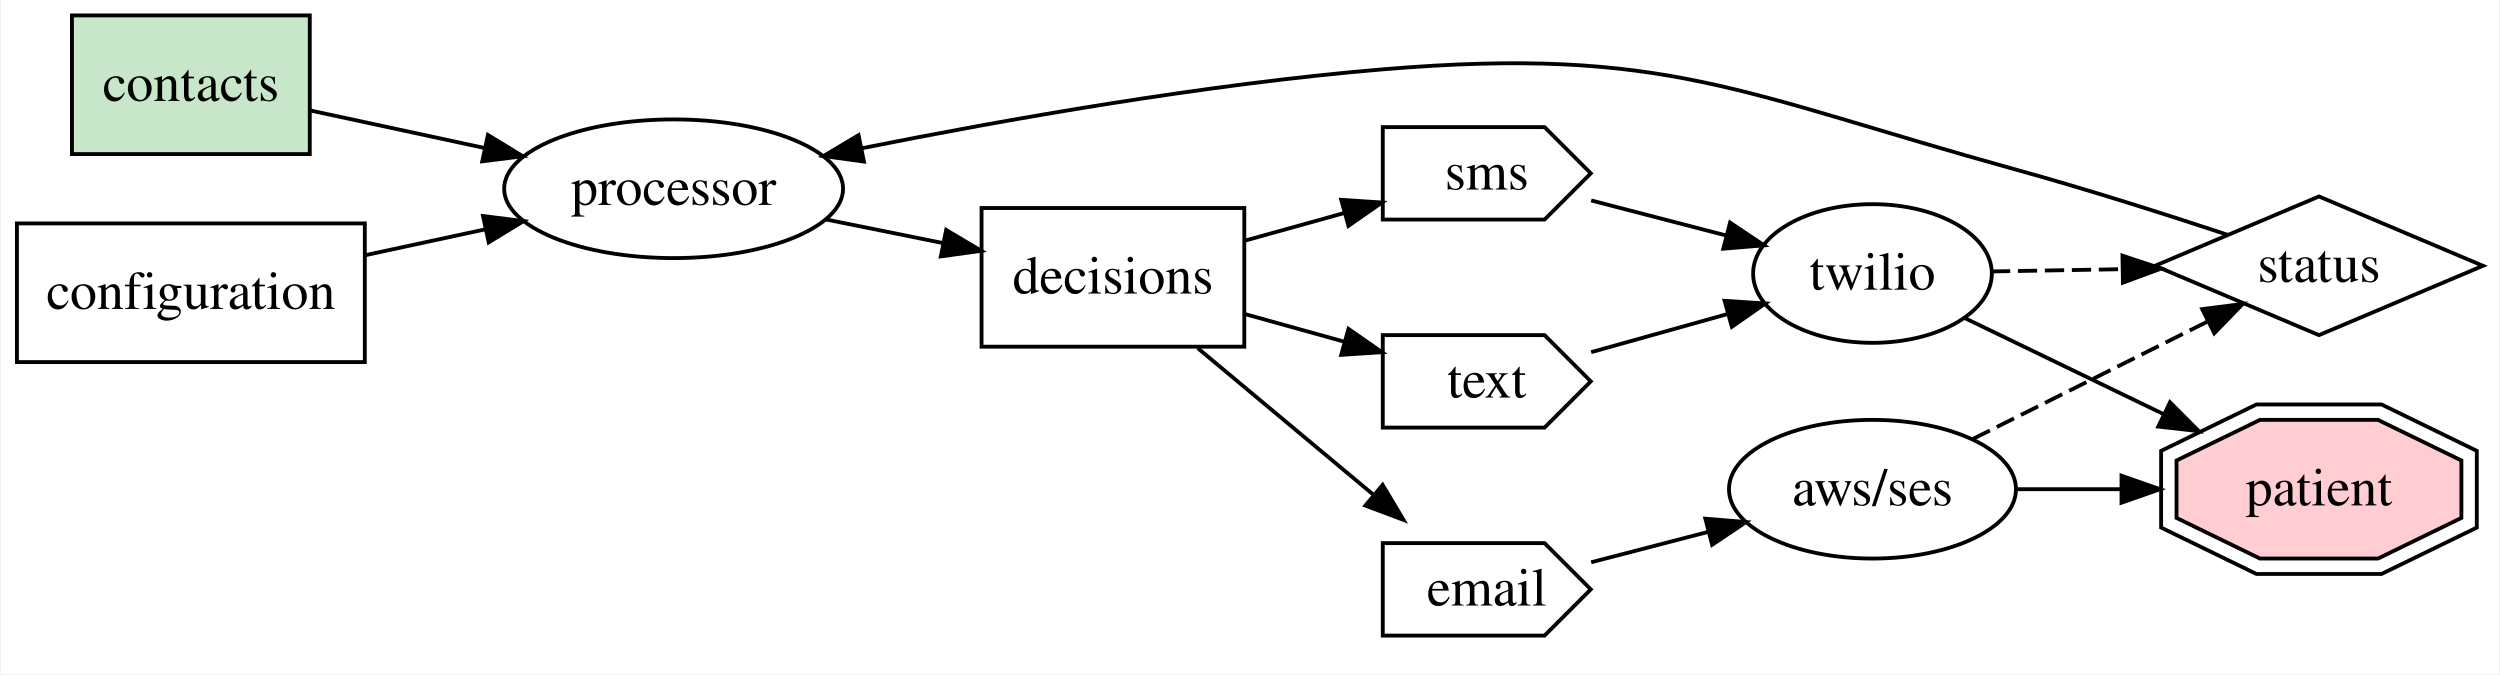
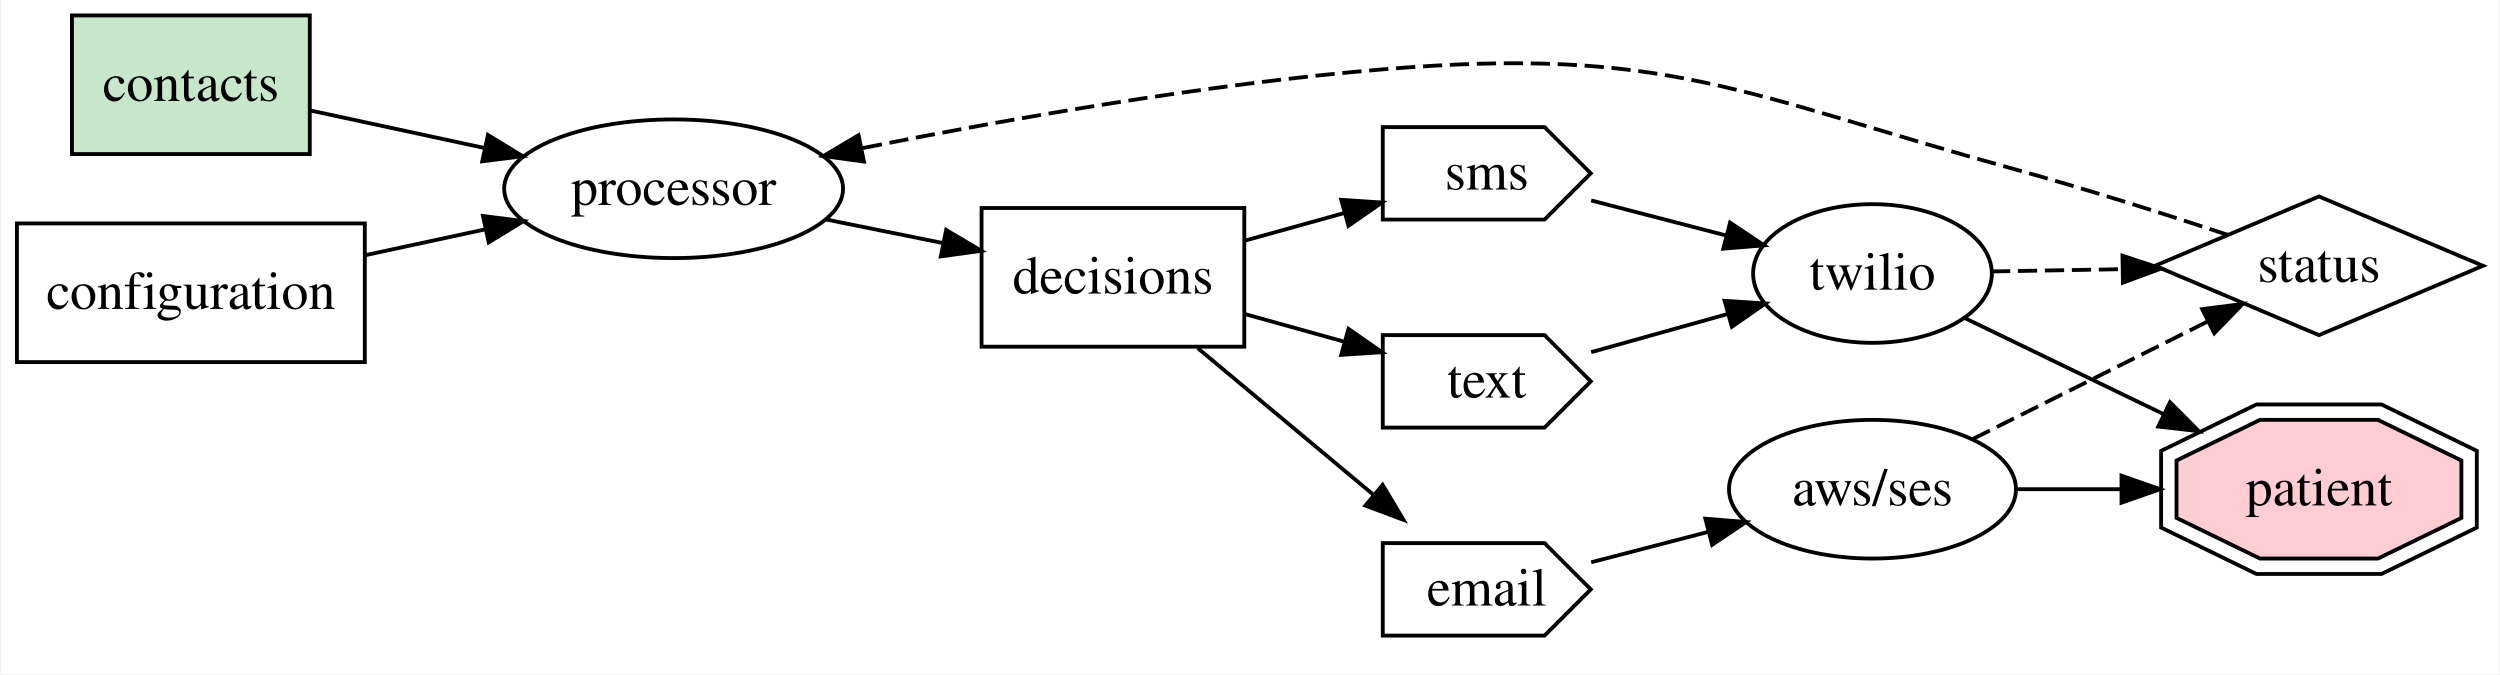
<svg xmlns="http://www.w3.org/2000/svg" width="649pt" height="175pt" viewBox="0.00 0.00 648.56 175.00">
  <g id="graph0" class="graph" transform="scale(1 1) rotate(0) translate(4 171)">
    <polygon fill="#ffffff" stroke="transparent" points="-4,4 -4,-171 644.562,-171 644.562,4 -4,4" />
    <g id="node1" class="node">
      <polygon fill="#c8e6c9" stroke="#000000" points="76.197,-167 14.458,-167 14.458,-131 76.197,-131 76.197,-167" />
      <text text-anchor="middle" x="45.328" y="-144.8" font-family="Times,serif" font-size="14.00" fill="#000000">contacts</text>
    </g>
    <g id="node2" class="node">
      <ellipse fill="none" stroke="#000000" cx="170.65" cy="-122" rx="43.99" ry="18" />
      <text text-anchor="middle" x="170.65" y="-117.8" font-family="Times,serif" font-size="14.00" fill="#000000">processor</text>
    </g>
    <g id="edge1" class="edge">
      <path fill="none" stroke="#000000" d="M76.306,-142.326C89.982,-139.38 106.39,-135.845 121.659,-132.555" />
      <polygon fill="#000000" stroke="#000000" points="122.45,-135.965 131.489,-130.437 120.976,-129.122 122.45,-135.965" />
    </g>
    <g id="node5" class="node">
      <polygon fill="none" stroke="#000000" points="318.801,-117 250.594,-117 250.594,-81 318.801,-81 318.801,-117" />
      <text text-anchor="middle" x="284.697" y="-94.8" font-family="Times,serif" font-size="14.00" fill="#000000">decisions</text>
    </g>
    <g id="edge4" class="edge">
      <path fill="none" stroke="#000000" d="M210.219,-114.02C219.959,-112.056 230.452,-109.94 240.4,-107.933" />
      <polygon fill="#000000" stroke="#000000" points="241.405,-111.301 250.516,-105.894 240.021,-104.439 241.405,-111.301" />
    </g>
    <g id="node3" class="node">
      <polygon fill="none" stroke="#000000" points="597.781,-120 555.217,-102 597.781,-84 640.344,-102 597.781,-120" />
      <text text-anchor="middle" x="597.781" y="-97.8" font-family="Times,serif" font-size="14.00" fill="#000000">status</text>
    </g>
    <g id="edge2" class="edge">
-       <path fill="none" stroke="#000000" d="M574.133,-110.02C558.56,-115.173 537.672,-121.843 519,-127 447.757,-146.674 428.401,-159.158 354.749,-153 308.546,-149.137 256.494,-139.912 219.557,-132.523" />
+       <path fill="none" stroke="#000000" stroke-dasharray="5,2" d="M574.133,-110.02C558.56,-115.173 537.672,-121.843 519,-127 447.757,-146.674 428.401,-159.158 354.749,-153 308.546,-149.137 256.494,-139.912 219.557,-132.523" />
      <polygon fill="#000000" stroke="#000000" points="220.053,-129.052 209.557,-130.494 218.661,-135.912 220.053,-129.052" />
    </g>
    <g id="node4" class="node">
      <polygon fill="none" stroke="#000000" points="90.484,-113 .172,-113 .172,-77 90.484,-77 90.484,-113" />
      <text text-anchor="middle" x="45.328" y="-90.8" font-family="Times,serif" font-size="14.00" fill="#000000">configuration</text>
    </g>
    <g id="edge3" class="edge">
      <path fill="none" stroke="#000000" d="M90.572,-104.748C100.668,-106.923 111.419,-109.239 121.659,-111.445" />
      <polygon fill="#000000" stroke="#000000" points="121.172,-114.92 131.685,-113.605 122.646,-108.077 121.172,-114.92" />
    </g>
    <g id="node6" class="node">
      <polygon fill="none" stroke="#000000" points="396.749,-138 354.749,-138 354.749,-114 396.749,-114 408.749,-126 396.749,-138" />
      <text text-anchor="middle" x="381.749" y="-121.8" font-family="Times,serif" font-size="14.00" fill="#000000">sms</text>
    </g>
    <g id="edge5" class="edge">
      <path fill="none" stroke="#000000" d="M318.914,-108.519C327.308,-110.855 336.33,-113.364 344.844,-115.733" />
      <polygon fill="#000000" stroke="#000000" points="343.966,-119.121 354.538,-118.43 345.842,-112.378 343.966,-119.121" />
    </g>
    <g id="node7" class="node">
      <polygon fill="none" stroke="#000000" points="396.749,-84 354.749,-84 354.749,-60 396.749,-60 408.749,-72 396.749,-84" />
      <text text-anchor="middle" x="381.749" y="-67.8" font-family="Times,serif" font-size="14.00" fill="#000000">text</text>
    </g>
    <g id="edge6" class="edge">
      <path fill="none" stroke="#000000" d="M318.914,-89.481C327.308,-87.145 336.33,-84.636 344.844,-82.267" />
      <polygon fill="#000000" stroke="#000000" points="345.842,-85.622 354.538,-79.57 343.966,-78.879 345.842,-85.622" />
    </g>
    <g id="node8" class="node">
      <polygon fill="none" stroke="#000000" points="396.749,-30 354.749,-30 354.749,-6 396.749,-6 408.749,-18 396.749,-30" />
      <text text-anchor="middle" x="381.749" y="-13.8" font-family="Times,serif" font-size="14.00" fill="#000000">email</text>
    </g>
    <g id="edge7" class="edge">
      <path fill="none" stroke="#000000" d="M306.72,-80.62C320.216,-69.356 337.657,-54.8 352.326,-42.557" />
      <polygon fill="#000000" stroke="#000000" points="354.714,-45.123 360.148,-36.028 350.228,-39.749 354.714,-45.123" />
    </g>
    <g id="node9" class="node">
      <ellipse fill="none" stroke="#000000" cx="481.875" cy="-100" rx="30.988" ry="18" />
      <text text-anchor="middle" x="481.875" y="-95.8" font-family="Times,serif" font-size="14.00" fill="#000000">twilio</text>
    </g>
    <g id="edge8" class="edge">
      <path fill="none" stroke="#000000" d="M408.845,-118.964C419.595,-116.172 432.15,-112.912 443.787,-109.89" />
      <polygon fill="#000000" stroke="#000000" points="444.91,-113.215 453.709,-107.314 443.151,-106.44 444.91,-113.215" />
    </g>
    <g id="edge9" class="edge">
      <path fill="none" stroke="#000000" d="M408.845,-79.577C419.685,-82.609 432.359,-86.153 444.078,-89.43" />
      <polygon fill="#000000" stroke="#000000" points="443.487,-92.899 454.06,-92.222 445.372,-86.158 443.487,-92.899" />
    </g>
    <g id="node10" class="node">
      <ellipse fill="none" stroke="#000000" cx="481.875" cy="-44" rx="37.251" ry="18" />
      <text text-anchor="middle" x="481.875" y="-39.8" font-family="Times,serif" font-size="14.00" fill="#000000">aws/ses</text>
    </g>
    <g id="edge10" class="edge">
      <path fill="none" stroke="#000000" d="M408.845,-25.036C418.237,-27.475 429.006,-30.271 439.337,-32.954" />
      <polygon fill="#000000" stroke="#000000" points="438.491,-36.35 449.05,-35.476 440.25,-29.575 438.491,-36.35" />
    </g>
    <g id="edge13" class="edge">
      <path fill="none" stroke="#000000" stroke-dasharray="5,2" d="M512.631,-100.531C523.109,-100.712 535.121,-100.919 546.755,-101.12" />
      <polygon fill="#000000" stroke="#000000" points="546.775,-104.62 556.834,-101.293 546.896,-97.621 546.775,-104.62" />
    </g>
    <g id="node11" class="node">
      <polygon fill="#ffcdd2" stroke="#000000" points="634.756,-36.544 634.756,-51.456 613.096,-62 582.465,-62 560.805,-51.456 560.805,-36.544 582.465,-26 613.096,-26 634.756,-36.544" />
      <polygon fill="none" stroke="#000000" points="638.755,-34.042 638.755,-53.958 614.018,-66 581.544,-66 556.807,-53.958 556.807,-34.042 581.544,-22 614.018,-22 638.755,-34.042" />
      <text text-anchor="middle" x="597.781" y="-39.8" font-family="Times,serif" font-size="14.00" fill="#000000">patient</text>
    </g>
    <g id="edge11" class="edge">
      <path fill="none" stroke="#000000" d="M505.61,-88.532C520.474,-81.351 540.018,-71.908 557.282,-63.567" />
      <polygon fill="#000000" stroke="#000000" points="559.113,-66.569 566.595,-59.067 556.068,-60.266 559.113,-66.569" />
    </g>
    <g id="edge14" class="edge">
      <path fill="none" stroke="#000000" stroke-dasharray="5,2" d="M507.886,-57.016C526.043,-66.102 550.283,-78.232 569.017,-87.606" />
      <polygon fill="#000000" stroke="#000000" points="567.475,-90.749 577.984,-92.094 570.608,-84.489 567.475,-90.749" />
    </g>
    <g id="edge12" class="edge">
      <path fill="none" stroke="#000000" d="M519.186,-44C527.841,-44 537.202,-44 546.344,-44" />
      <polygon fill="#000000" stroke="#000000" points="546.524,-47.5 556.524,-44 546.524,-40.5 546.524,-47.5" />
    </g>
  </g>
</svg>
